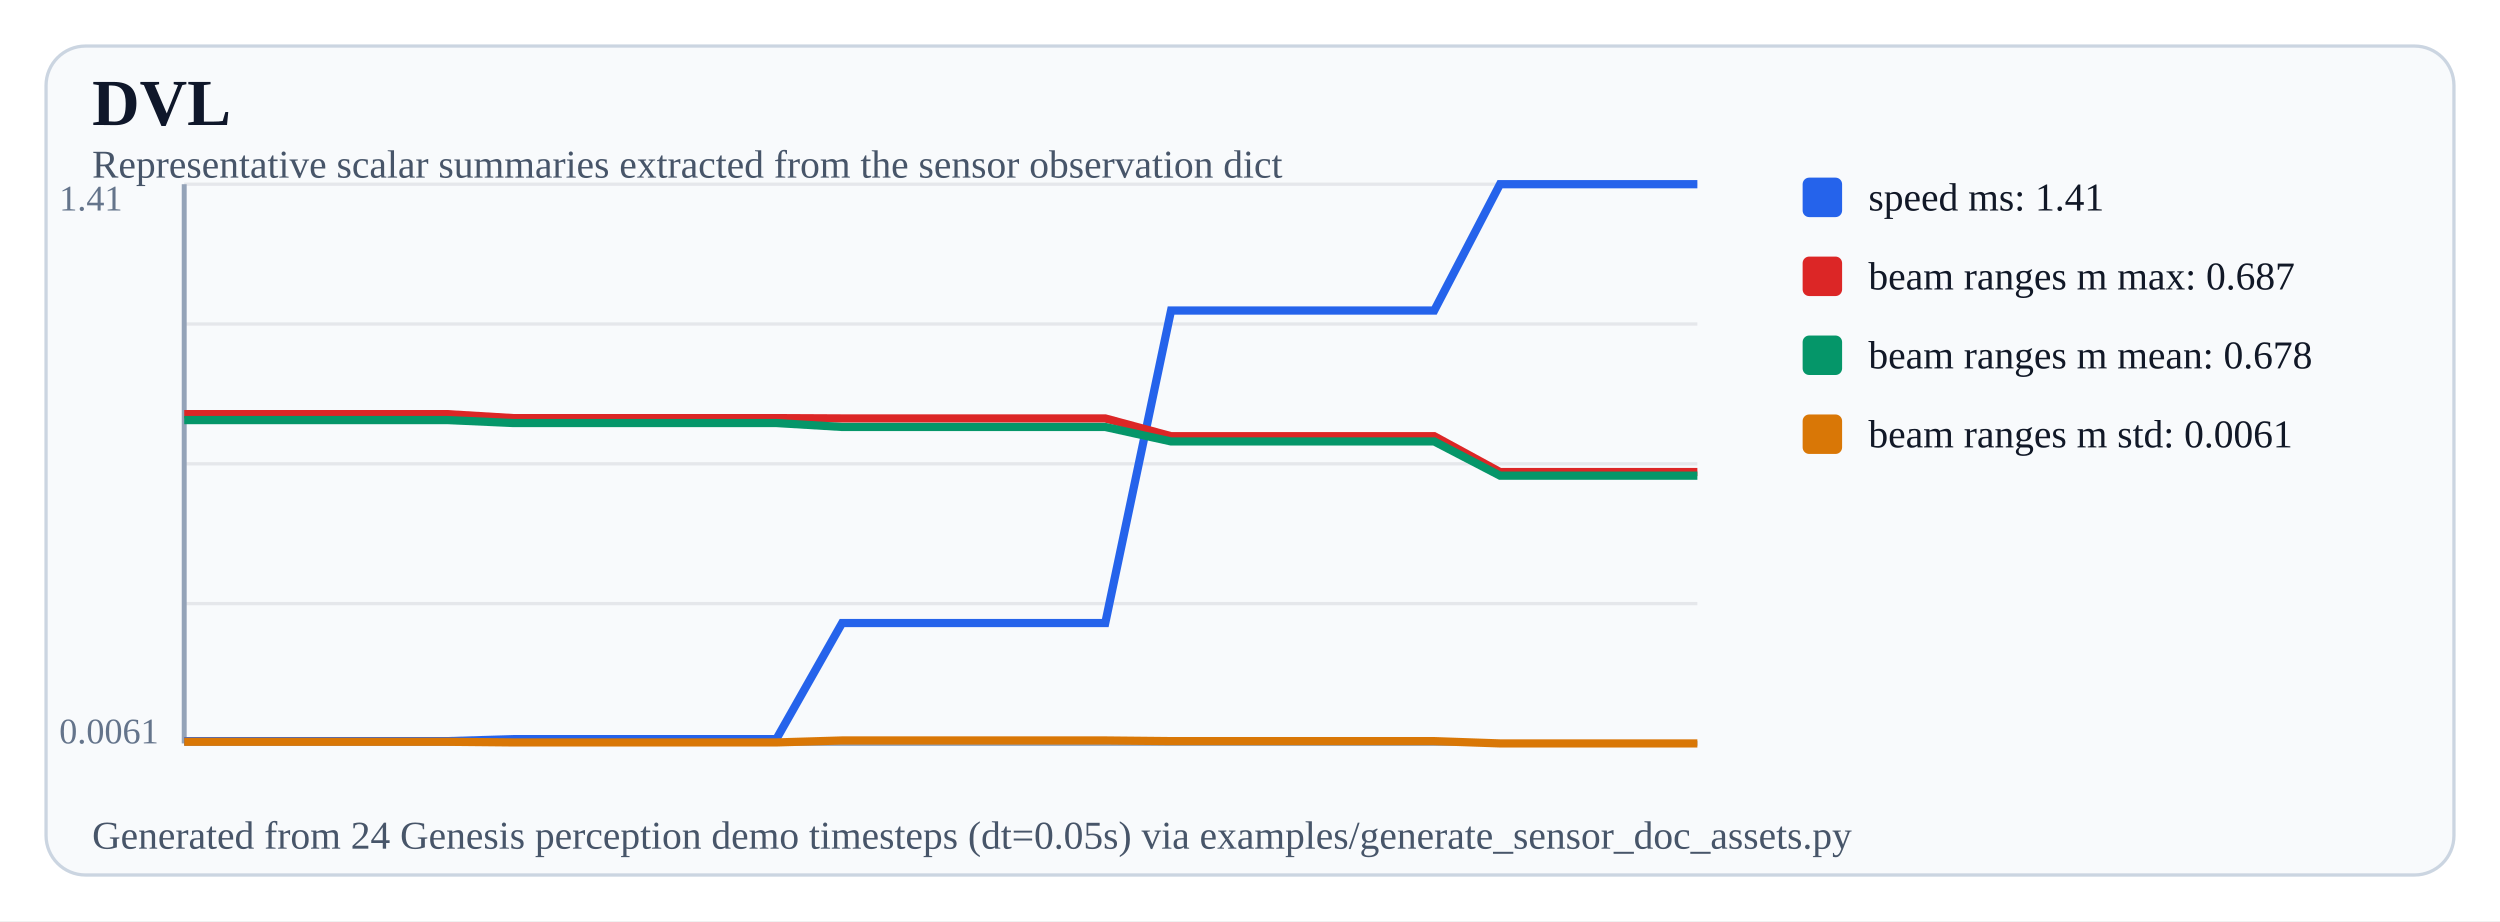
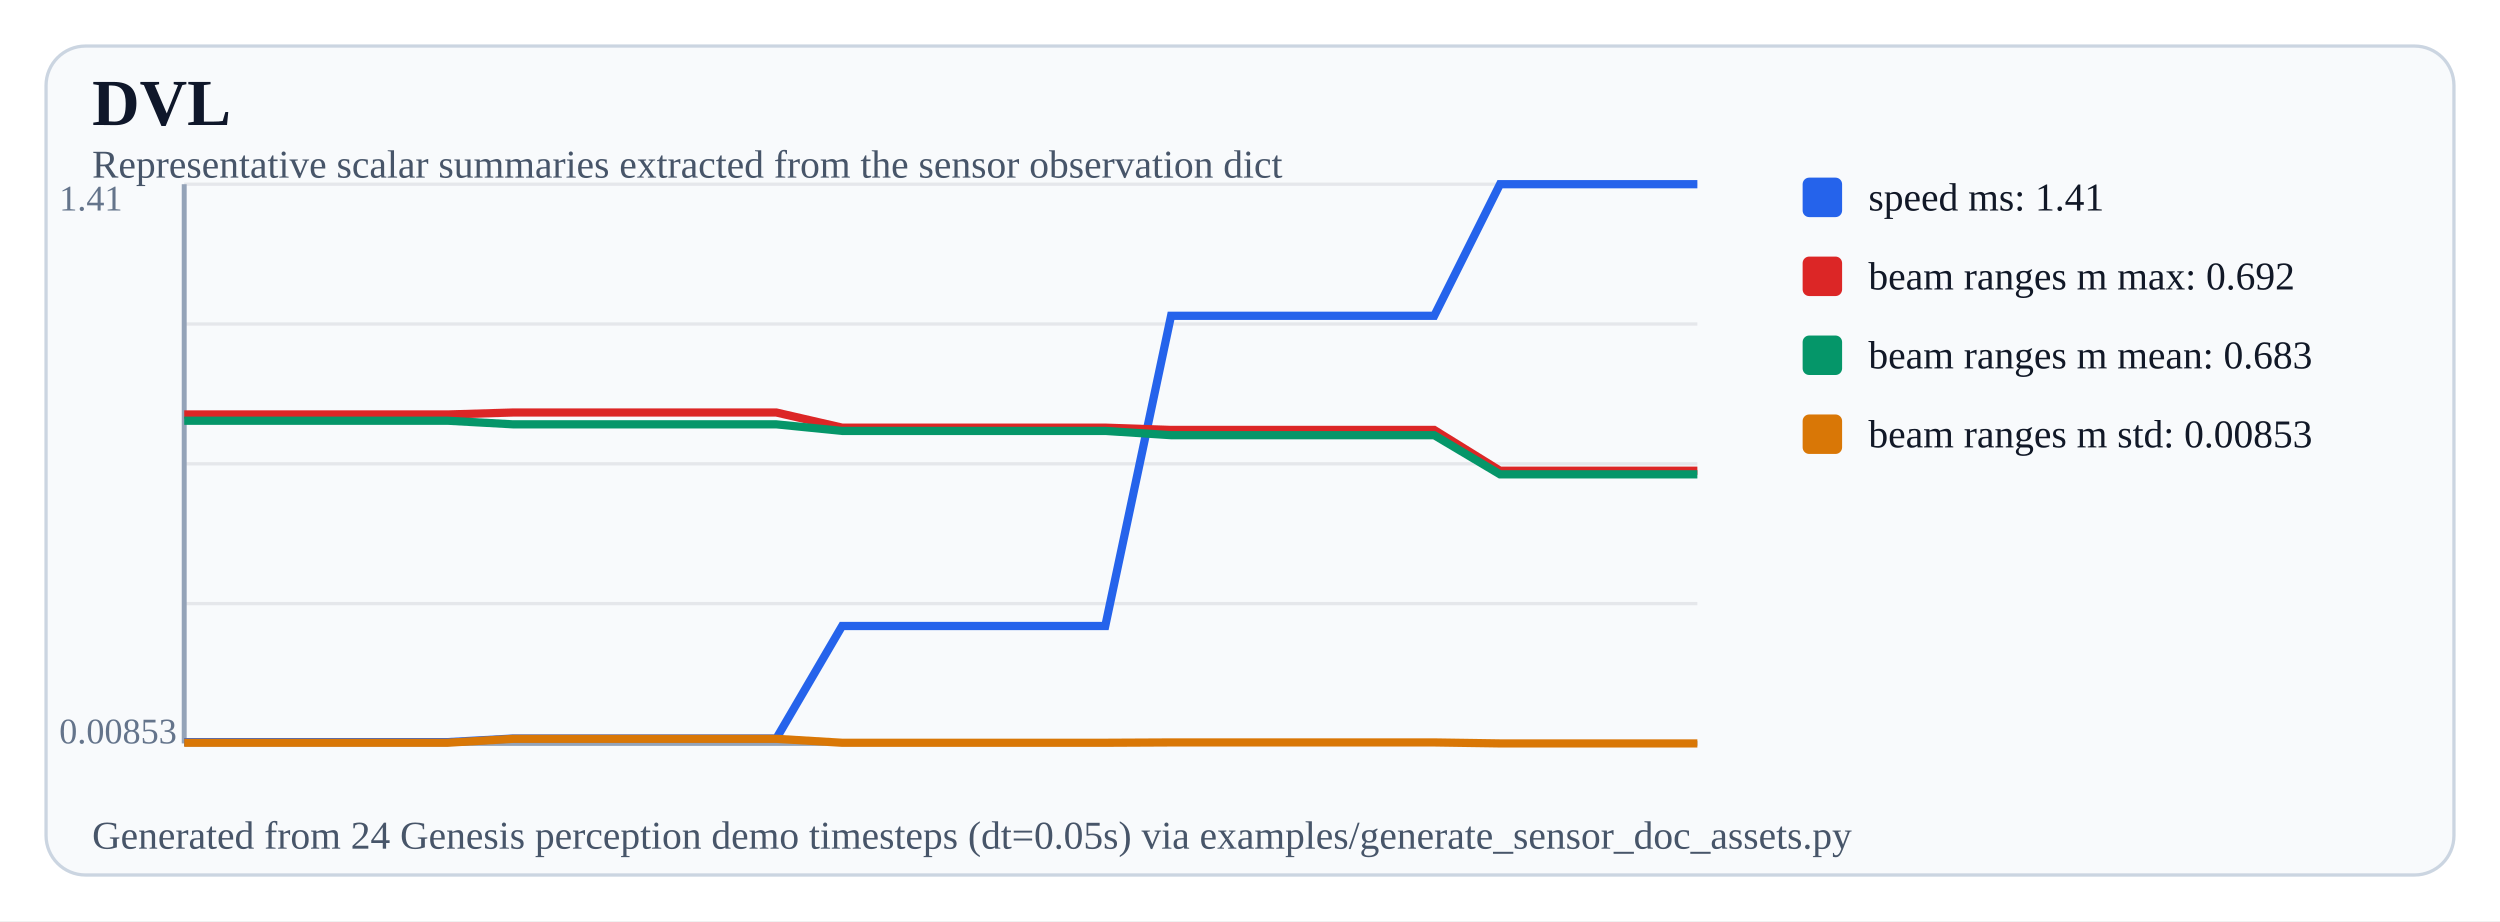
<svg xmlns="http://www.w3.org/2000/svg" width="760" height="280" viewBox="0 0 760 280" role="img" aria-label="DVL example plot">
  <rect width="100%" height="100%" fill="#ffffff" />
  <rect x="14" y="14" width="732" height="252" rx="12" fill="#f8fafc" stroke="#cbd5e1" />
  <text x="28" y="38" font-size="20" font-weight="700" fill="#0f172a">DVL</text>
  <text x="28" y="258" font-size="12" fill="#475569">Generated from 24 Genesis perception demo timesteps (dt=0.05s) via examples/generate_sensor_doc_assets.py</text>
  <text x="28" y="54" font-size="12" fill="#475569">Representative scalar summaries extracted from the sensor observation dict</text>
  <line x1="56" y1="56.0" x2="516" y2="56.0" stroke="#e5e7eb" />
  <line x1="56" y1="98.5" x2="516" y2="98.5" stroke="#e5e7eb" />
  <line x1="56" y1="141.0" x2="516" y2="141.0" stroke="#e5e7eb" />
  <line x1="56" y1="183.5" x2="516" y2="183.5" stroke="#e5e7eb" />
  <line x1="56" y1="226.0" x2="516" y2="226.0" stroke="#e5e7eb" />
  <line x1="56" y1="56" x2="56" y2="226" stroke="#94a3b8" stroke-width="1.5" />
  <line x1="56" y1="226" x2="516" y2="226" stroke="#94a3b8" stroke-width="1.5" />
  <text x="18" y="64" font-size="11" fill="#64748b">1.41</text>
-   <text x="18" y="226" font-size="11" fill="#64748b">0.0061</text>
-   <polyline fill="none" stroke="#2563eb" stroke-width="2.5" points="56.0,225.3 76.0,225.3 96.0,225.3 116.0,225.3 136.0,225.3 156.0,224.7 176.0,224.7 196.0,224.7 216.0,224.7 236.0,224.7 256.0,189.4 276.0,189.4 296.0,189.4 316.0,189.4 336.0,189.4 356.0,94.4 376.0,94.4 396.0,94.4 416.0,94.4 436.0,94.4 456.0,56.0 476.0,56.0 496.0,56.0 516.0,56.0" />
-   <polyline fill="none" stroke="#dc2626" stroke-width="2.5" points="56.0,125.9 76.0,125.9 96.0,125.9 116.0,125.9 136.0,125.9 156.0,127.1 176.0,127.1 196.0,127.1 216.0,127.1 236.0,127.1 256.0,127.2 276.0,127.2 296.0,127.2 316.0,127.2 336.0,127.2 356.0,132.6 376.0,132.6 396.0,132.6 416.0,132.6 436.0,132.6 456.0,143.5 476.0,143.5 496.0,143.5 516.0,143.5" />
-   <polyline fill="none" stroke="#059669" stroke-width="2.5" points="56.0,127.7 76.0,127.7 96.0,127.7 116.0,127.7 136.0,127.7 156.0,128.6 176.0,128.6 196.0,128.6 216.0,128.6 236.0,128.6 256.0,129.8 276.0,129.8 296.0,129.8 316.0,129.8 336.0,129.8 356.0,134.2 376.0,134.2 396.0,134.2 416.0,134.2 436.0,134.2 456.0,144.6 476.0,144.6 496.0,144.6 516.0,144.6" />
-   <polyline fill="none" stroke="#d97706" stroke-width="2.5" points="56.0,225.5 76.0,225.5 96.0,225.5 116.0,225.5 136.0,225.5 156.0,225.7 176.0,225.7 196.0,225.7 216.0,225.7 236.0,225.7 256.0,225.1 276.0,225.1 296.0,225.1 316.0,225.1 336.0,225.1 356.0,225.3 376.0,225.3 396.0,225.3 416.0,225.3 436.0,225.3 456.0,226.0 476.0,226.0 496.0,226.0 516.0,226.0" />
+   <text x="18" y="226" font-size="11" fill="#64748b">0.00853</text>
+   <polyline fill="none" stroke="#2563eb" stroke-width="2.5" points="56.0,225.6 76.0,225.6 96.0,225.6 116.0,225.6 136.0,225.6 156.0,224.5 176.0,224.5 196.0,224.5 216.0,224.5 236.0,224.5 256.0,190.3 276.0,190.3 296.0,190.3 316.0,190.3 336.0,190.3 356.0,96.0 376.0,96.0 396.0,96.0 416.0,96.0 436.0,96.0 456.0,56.0 476.0,56.0 496.0,56.0 516.0,56.0" />
+   <polyline fill="none" stroke="#dc2626" stroke-width="2.5" points="56.0,126.0 76.0,126.0 96.0,126.0 116.0,126.0 136.0,126.0 156.0,125.4 176.0,125.4 196.0,125.4 216.0,125.4 236.0,125.4 256.0,130.0 276.0,130.0 296.0,130.0 316.0,130.0 336.0,130.0 356.0,130.7 376.0,130.7 396.0,130.7 416.0,130.7 436.0,130.7 456.0,143.1 476.0,143.1 496.0,143.1 516.0,143.1" />
+   <polyline fill="none" stroke="#059669" stroke-width="2.5" points="56.0,127.9 76.0,127.9 96.0,127.9 116.0,127.9 136.0,127.9 156.0,129.0 176.0,129.0 196.0,129.0 216.0,129.0 236.0,129.0 256.0,131.0 276.0,131.0 296.0,131.0 316.0,131.0 336.0,131.0 356.0,132.3 376.0,132.3 396.0,132.3 416.0,132.3 436.0,132.3 456.0,144.2 476.0,144.2 496.0,144.2 516.0,144.2" />
+   <polyline fill="none" stroke="#d97706" stroke-width="2.5" points="56.0,225.8 76.0,225.8 96.0,225.8 116.0,225.8 136.0,225.8 156.0,224.6 176.0,224.6 196.0,224.6 216.0,224.6 236.0,224.6 256.0,225.8 276.0,225.8 296.0,225.8 316.0,225.8 336.0,225.8 356.0,225.7 376.0,225.7 396.0,225.7 416.0,225.7 436.0,225.7 456.0,226.0 476.0,226.0 496.0,226.0 516.0,226.0" />
  <rect x="548" y="54" width="12" height="12" rx="2" fill="#2563eb" />
  <text x="568" y="64" font-size="12" fill="#111827">speed ms: 1.41</text>
  <rect x="548" y="78" width="12" height="12" rx="2" fill="#dc2626" />
-   <text x="568" y="88" font-size="12" fill="#111827">beam ranges m max: 0.687</text>
+   <text x="568" y="88" font-size="12" fill="#111827">beam ranges m max: 0.692</text>
  <rect x="548" y="102" width="12" height="12" rx="2" fill="#059669" />
-   <text x="568" y="112" font-size="12" fill="#111827">beam ranges m mean: 0.678</text>
+   <text x="568" y="112" font-size="12" fill="#111827">beam ranges m mean: 0.683</text>
  <rect x="548" y="126" width="12" height="12" rx="2" fill="#d97706" />
-   <text x="568" y="136" font-size="12" fill="#111827">beam ranges m std: 0.0061</text>
+   <text x="568" y="136" font-size="12" fill="#111827">beam ranges m std: 0.00853</text>
</svg>
